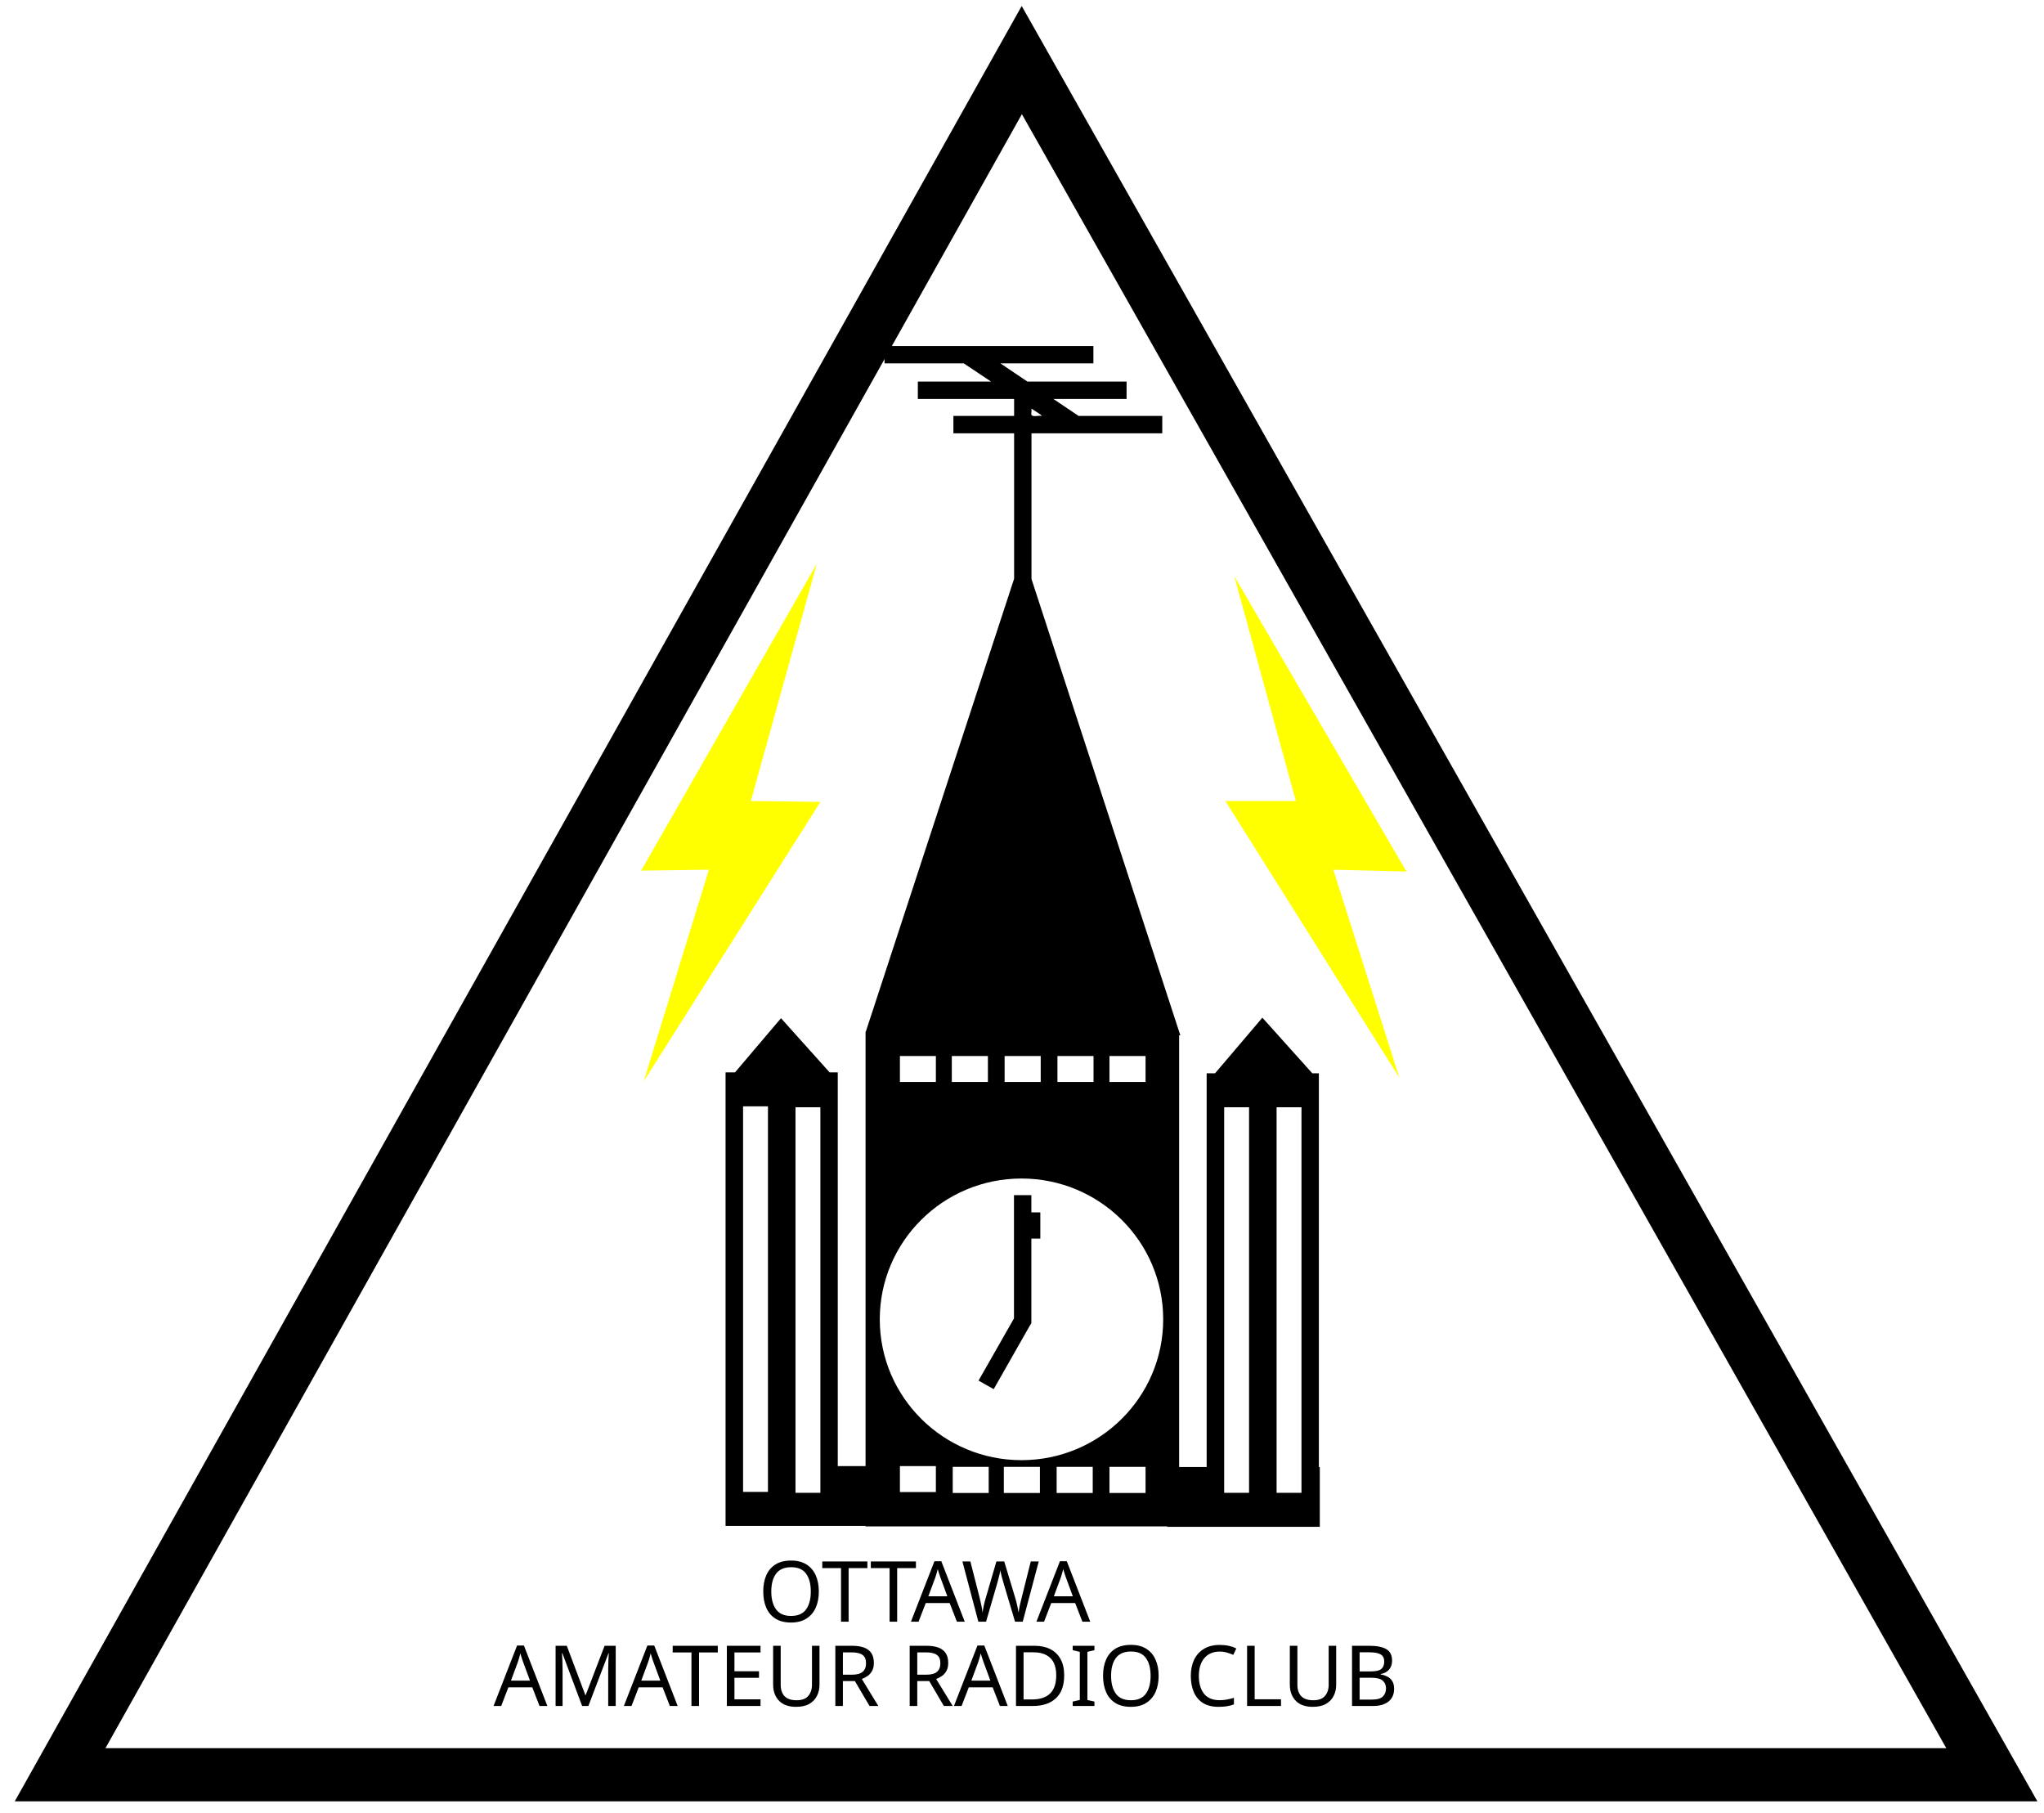
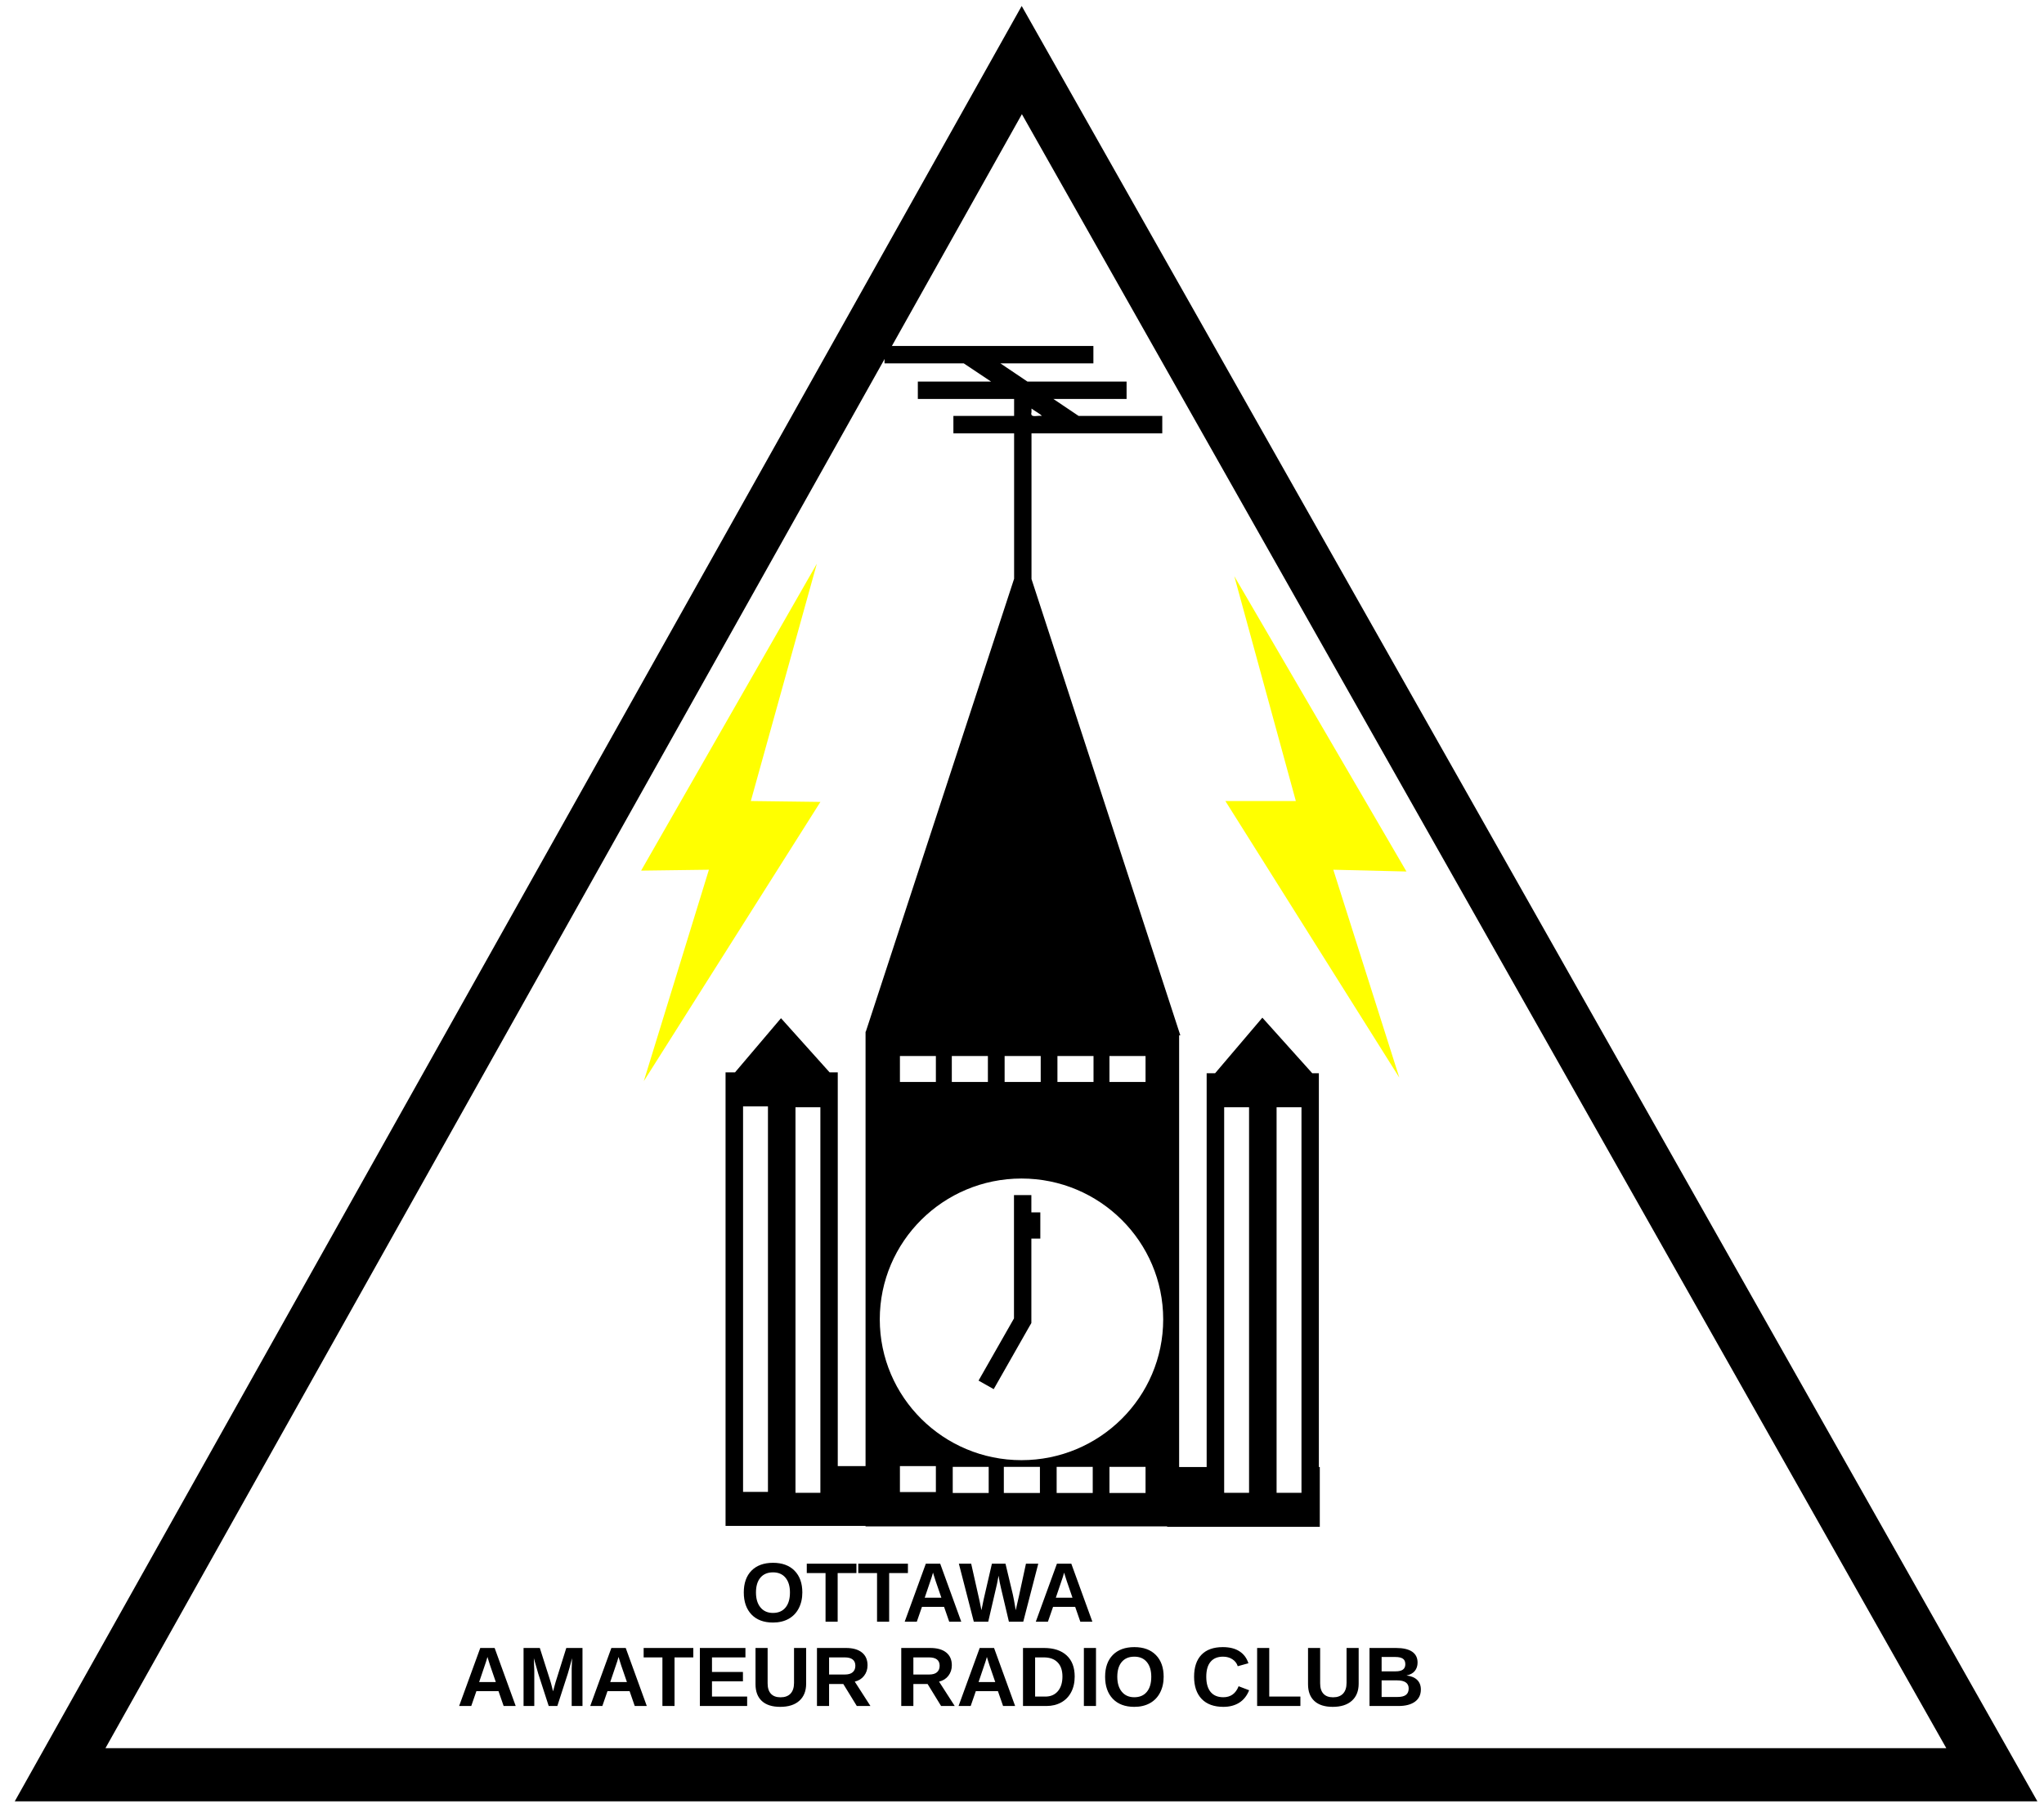
<svg xmlns="http://www.w3.org/2000/svg" width="485" height="430" id="svg2" version="1.0">
  <defs id="defs4">
    </defs>
  <g id="layer1" transform="translate(-99.24001,-120.935)">
-     <g id="g3510" transform="translate(7.96164,7.953333)">
-       <text id="text2493" y="497.693" x="333.974" style="font-size:20px;font-style:normal;font-variant:normal;font-weight:normal;font-stretch:normal;text-align:center;line-height:100%;writing-mode:lr-tb;text-anchor:middle;fill:#000000;fill-opacity:1;stroke:none;stroke-width:1px;stroke-linecap:butt;stroke-linejoin:miter;stroke-opacity:1;font-family:Arial Black;-inkscape-font-specification:Arial Black" xml:space="preserve">
-         <tspan y="497.693" x="333.974" id="tspan2495">OTTAWA</tspan>
-         <tspan id="tspan2497" y="517.693" x="333.974">AMATEUR RADIO CLUB</tspan>
+     <g id="g2831">
+       <text id="text2493" y="505.647" x="341.936" style="font-size:20px;font-style:normal;font-variant:normal;font-weight:bold;font-stretch:normal;text-align:center;line-height:100%;writing-mode:lr;text-anchor:middle;fill:#000000;fill-opacity:1;stroke:none;font-family:Liberation Sans;-inkscape-font-specification:Liberation Sans Bold" xml:space="preserve">
+         <tspan y="505.647" x="341.936" id="tspan2495">OTTAWA</tspan>
+         <tspan id="tspan2497" y="525.647" x="341.936">AMATEUR RADIO CLUB</tspan>
      </text>
-       <path id="path2499" d="M 285.097,246.709 L 269.435,303.009 L 285.944,303.22 L 244.037,369.468 L 259.487,319.306 L 243.402,319.517 L 285.097,246.709 z" style="fill:#ffff00;fill-opacity:1;fill-rule:evenodd;stroke:none;stroke-width:1px;stroke-linecap:butt;stroke-linejoin:miter;stroke-opacity:1" />
-       <path id="path3271" d="M 384.151,249.672 L 425,319.729 L 407.645,319.306 L 423.307,368.621 L 382.035,303.009 L 398.755,303.009 L 384.151,249.672 z" style="fill:#ffff00;fill-opacity:1;fill-rule:evenodd;stroke:none;stroke-width:1px;stroke-linecap:butt;stroke-linejoin:miter;stroke-opacity:1" />
-       <path id="path3273" d="M 333.729,127.235 L 563.902,534.007 L 105.54,534.007 L 333.729,127.235 z" style="fill:none;fill-rule:evenodd;stroke:#000000;stroke-width:12.6;stroke-linecap:butt;stroke-linejoin:miter;stroke-miterlimit:4;stroke-dasharray:none;stroke-opacity:1" />
-       <path id="path3275" d="M 301.156,195.062 C 301.156,196.438 301.156,197.812 301.156,199.188 C 307.427,199.188 313.698,199.188 319.969,199.188 C 322.125,200.625 324.281,202.062 326.438,203.5 C 320.646,203.5 314.854,203.5 309.062,203.5 C 309.062,204.875 309.062,206.25 309.062,207.625 C 316.677,207.625 324.292,207.625 331.906,207.625 C 331.906,208.969 331.906,210.312 331.906,211.656 C 327.104,211.656 322.302,211.656 317.5,211.656 C 317.5,213.031 317.5,214.406 317.5,215.781 C 322.302,215.781 327.104,215.781 331.906,215.781 C 331.906,227.281 331.906,238.781 331.906,250.281 L 296.719,357.719 L 296.656,357.719 L 296.656,460.781 L 290.062,460.781 L 290.062,367.375 L 288.125,367.375 L 276.594,354.531 L 265.688,367.375 L 263.438,367.375 L 263.438,460.781 L 263.438,465.594 L 263.438,474.969 L 296.656,474.969 L 296.656,475.094 L 368.219,475.094 L 368.219,475.188 L 404.438,475.188 L 404.438,461 L 404.219,461 L 404.219,367.594 L 402.656,367.594 L 390.812,354.406 L 379.594,367.594 L 377.594,367.594 L 377.594,461 L 371.062,461 L 371.062,358.594 L 371.344,358.594 L 371.062,357.719 L 336.031,250.344 C 336.031,238.823 336.031,227.302 336.031,215.781 C 346.375,215.781 356.719,215.781 367.062,215.781 C 367.062,214.406 367.062,213.031 367.062,211.656 C 360.448,211.656 353.833,211.656 347.219,211.656 C 345.214,210.319 343.219,208.968 341.219,207.625 C 347.01,207.625 352.802,207.625 358.594,207.625 C 358.594,206.25 358.594,204.875 358.594,203.5 C 350.75,203.5 342.906,203.5 335.062,203.5 C 332.927,202.062 330.792,200.625 328.656,199.188 C 336.01,199.188 343.365,199.188 350.719,199.188 C 350.719,197.812 350.719,196.438 350.719,195.062 C 334.198,195.062 317.677,195.062 301.156,195.062 z M 336.031,209.906 C 336.733,210.455 338.313,211.273 338.469,211.656 C 337.574,211.438 335.616,212.277 336.031,210.75 C 336.031,210.464 336.031,210.193 336.031,209.906 z M 304.812,363.5 L 313.344,363.5 L 313.344,369.656 L 304.812,369.656 L 304.812,363.5 z M 317.125,363.5 L 325.688,363.5 L 325.688,369.656 L 317.125,369.656 L 317.125,363.5 z M 329.656,363.5 L 338.219,363.5 L 338.219,369.656 L 329.656,369.656 L 329.656,363.5 z M 342.188,363.5 L 350.75,363.5 L 350.75,369.656 L 342.188,369.656 L 342.188,363.5 z M 354.531,363.5 L 363.094,363.5 L 363.094,369.656 L 354.531,369.656 L 354.531,363.5 z M 267.594,375.438 L 273.5,375.438 L 273.5,466.906 L 267.594,466.906 L 267.594,375.438 z M 280.031,375.656 L 285.938,375.656 L 285.938,467.125 L 280.031,467.125 L 280.031,375.656 z M 381.75,375.656 L 387.656,375.656 L 387.656,467.125 L 381.75,467.125 L 381.75,375.656 z M 394.188,375.656 L 400.094,375.656 L 400.094,467.125 L 394.188,467.125 L 394.188,375.656 z M 333.656,392.562 C 352.216,392.562 367.281,407.526 367.281,425.969 C 367.281,444.411 352.216,459.375 333.656,459.375 C 315.096,459.375 300.031,444.411 300.031,425.969 C 300.031,407.526 315.096,392.562 333.656,392.562 z M 304.812,460.781 L 313.344,460.781 L 313.344,466.938 L 304.812,466.938 L 304.812,460.781 z M 317.344,460.969 L 325.875,460.969 L 325.875,467.156 L 317.344,467.156 L 317.344,460.969 z M 329.469,460.969 L 338.031,460.969 L 338.031,467.156 L 329.469,467.156 L 329.469,460.969 z M 342,460.969 L 350.562,460.969 L 350.562,467.156 L 342,467.156 L 342,460.969 z M 354.531,460.969 L 363.094,460.969 L 363.094,467.156 L 354.531,467.156 L 354.531,460.969 z" style="opacity:1;fill:#000000;fill-opacity:1;fill-rule:evenodd;stroke:none;stroke-width:1px;stroke-linecap:butt;stroke-linejoin:miter;stroke-opacity:1" />
-       <path id="path3404" d="M 331.875,396.5 C 331.875,406.25 331.875,416 331.875,425.75 C 329.073,430.667 326.269,435.582 323.469,440.5 C 324.664,441.181 325.867,441.851 327.062,442.531 C 329.904,437.557 332.726,432.572 335.562,427.594 C 335.694,427.363 335.838,427.138 335.969,426.906 C 335.969,426.896 335.969,426.885 335.969,426.875 C 335.98,426.855 335.988,426.833 336,426.812 C 336,420.146 336,413.479 336,406.812 C 336.709,406.812 337.418,406.812 338.125,406.812 C 338.125,404.74 338.125,402.666 338.125,400.594 C 337.418,400.594 336.709,400.594 336,400.594 C 336,399.229 336,397.865 336,396.5 C 334.627,396.5 333.248,396.5 331.875,396.5 z" style="fill:#000000;fill-opacity:1;fill-rule:evenodd;stroke:none;stroke-width:3.96;stroke-linecap:square;stroke-linejoin:miter;stroke-miterlimit:4;stroke-dasharray:none;stroke-opacity:1" />
+       <path id="path2499" d="m 293.059,254.662 -15.662,56.3 16.509,0.212 -41.907,66.248 15.451,-50.162 -16.086,0.212 41.696,-72.809 z" style="fill:#ffff00;fill-opacity:1;fill-rule:evenodd;stroke:none" />
+       <path id="path3271" d="m 392.113,257.625 40.849,70.057 -17.356,-0.423 15.662,49.315 -41.272,-65.613 16.721,0 -14.604,-53.337 z" style="fill:#ffff00;fill-opacity:1;fill-rule:evenodd;stroke:none" />
+       <path id="path3273" d="m 341.691,135.188 230.173,406.772 -458.362,0 228.189,-406.772 z" style="fill:none;stroke:#000000;stroke-width:12.6;stroke-linecap:butt;stroke-linejoin:miter;stroke-miterlimit:4;stroke-opacity:1;stroke-dasharray:none" />
+       <path id="path3275" d="m 309.118,203.016 c 0,1.375 0,2.75 0,4.125 6.271,0 12.542,0 18.812,0 2.156,1.438 4.312,2.875 6.469,4.312 -5.792,0 -11.583,0 -17.375,0 0,1.375 0,2.75 0,4.125 7.615,0 15.229,0 22.844,0 0,1.344 0,2.688 0,4.031 -4.802,0 -9.604,0 -14.406,0 0,1.375 0,2.75 0,4.125 4.802,0 9.604,0 14.406,0 0,11.5 0,23 0,34.5 l -35.188,107.438 -0.062,0 0,103.062 -6.594,0 0,-93.406 -1.938,0 -11.531,-12.844 -10.906,12.844 -2.25,0 0,93.406 0,4.812 0,9.375 33.219,0 0,0.125 71.562,0 0,0.094 36.219,0 0,-14.188 -0.219,0 0,-93.406 -1.562,0 -11.844,-13.188 -11.219,13.188 -2,0 0,93.406 -6.531,0 0,-102.406 0.281,0 -0.281,-0.875 -35.031,-107.375 c 0,-11.521 0,-23.042 0,-34.562 10.344,0 20.688,0 31.031,0 0,-1.375 0,-2.75 0,-4.125 -6.615,0 -13.229,0 -19.844,0 -2.004,-1.337 -4,-2.688 -6,-4.031 5.792,0 11.583,0 17.375,0 0,-1.375 0,-2.75 0,-4.125 -7.844,0 -15.688,0 -23.531,0 -2.135,-1.438 -4.271,-2.875 -6.406,-4.312 7.354,0 14.708,0 22.062,0 0,-1.375 0,-2.75 0,-4.125 -16.521,0 -33.042,0 -49.562,0 z m 34.875,14.844 c 0.702,0.549 2.282,1.367 2.438,1.75 -0.894,-0.218 -2.852,0.621 -2.438,-0.906 0,-0.286 0,-0.557 0,-0.844 z m -31.219,153.594 8.531,0 0,6.156 -8.531,0 0,-6.156 z m 12.312,0 8.562,0 0,6.156 -8.562,0 0,-6.156 z m 12.531,0 8.562,0 0,6.156 -8.562,0 0,-6.156 z m 12.531,0 8.562,0 0,6.156 -8.562,0 0,-6.156 z m 12.344,0 8.562,0 0,6.156 -8.562,0 0,-6.156 z m -86.938,11.938 5.906,0 0,91.469 -5.906,0 0,-91.469 z m 12.438,0.219 5.906,0 0,91.469 -5.906,0 0,-91.469 z m 101.719,0 5.906,0 0,91.469 -5.906,0 0,-91.469 z m 12.438,0 5.906,0 0,91.469 -5.906,0 0,-91.469 z m -60.531,16.906 c 18.56,0 33.625,14.964 33.625,33.406 0,18.443 -15.065,33.406 -33.625,33.406 -18.56,-10e-6 -33.625,-14.964 -33.625,-33.406 0,-18.443 15.065,-33.406 33.625,-33.406 z m -28.844,68.219 8.531,0 0,6.156 -8.531,0 0,-6.156 z m 12.531,0.188 8.531,0 0,6.188 -8.531,0 0,-6.188 z m 12.125,0 8.562,0 0,6.188 -8.562,0 0,-6.188 z m 12.531,0 8.562,0 0,6.188 -8.562,0 0,-6.188 z m 12.531,0 8.562,0 0,6.188 -8.562,0 0,-6.188 z" style="fill:#000000;fill-opacity:1;fill-rule:evenodd;stroke:none" />
+       <path id="path3404" d="m 339.837,404.453 c 0,9.75 0,19.5 0,29.25 -2.802,4.917 -5.606,9.832 -8.406,14.75 1.196,0.681 2.398,1.351 3.594,2.031 2.841,-4.974 5.663,-9.959 8.5,-14.938 0.132,-0.231 0.276,-0.456 0.406,-0.688 0,-0.01 0,-0.021 0,-0.031 0.011,-0.02 0.02,-0.042 0.031,-0.062 -10e-6,-6.667 0,-13.333 0,-20 0.709,0 1.418,0 2.125,0 -10e-6,-2.072 0,-4.146 0,-6.219 -0.707,0 -1.416,0 -2.125,0 0,-1.365 0,-2.729 0,-4.094 -1.373,0 -2.752,0 -4.125,0 z" style="fill:#000000;fill-opacity:1;fill-rule:evenodd;stroke:none" />
    </g>
  </g>
</svg>
